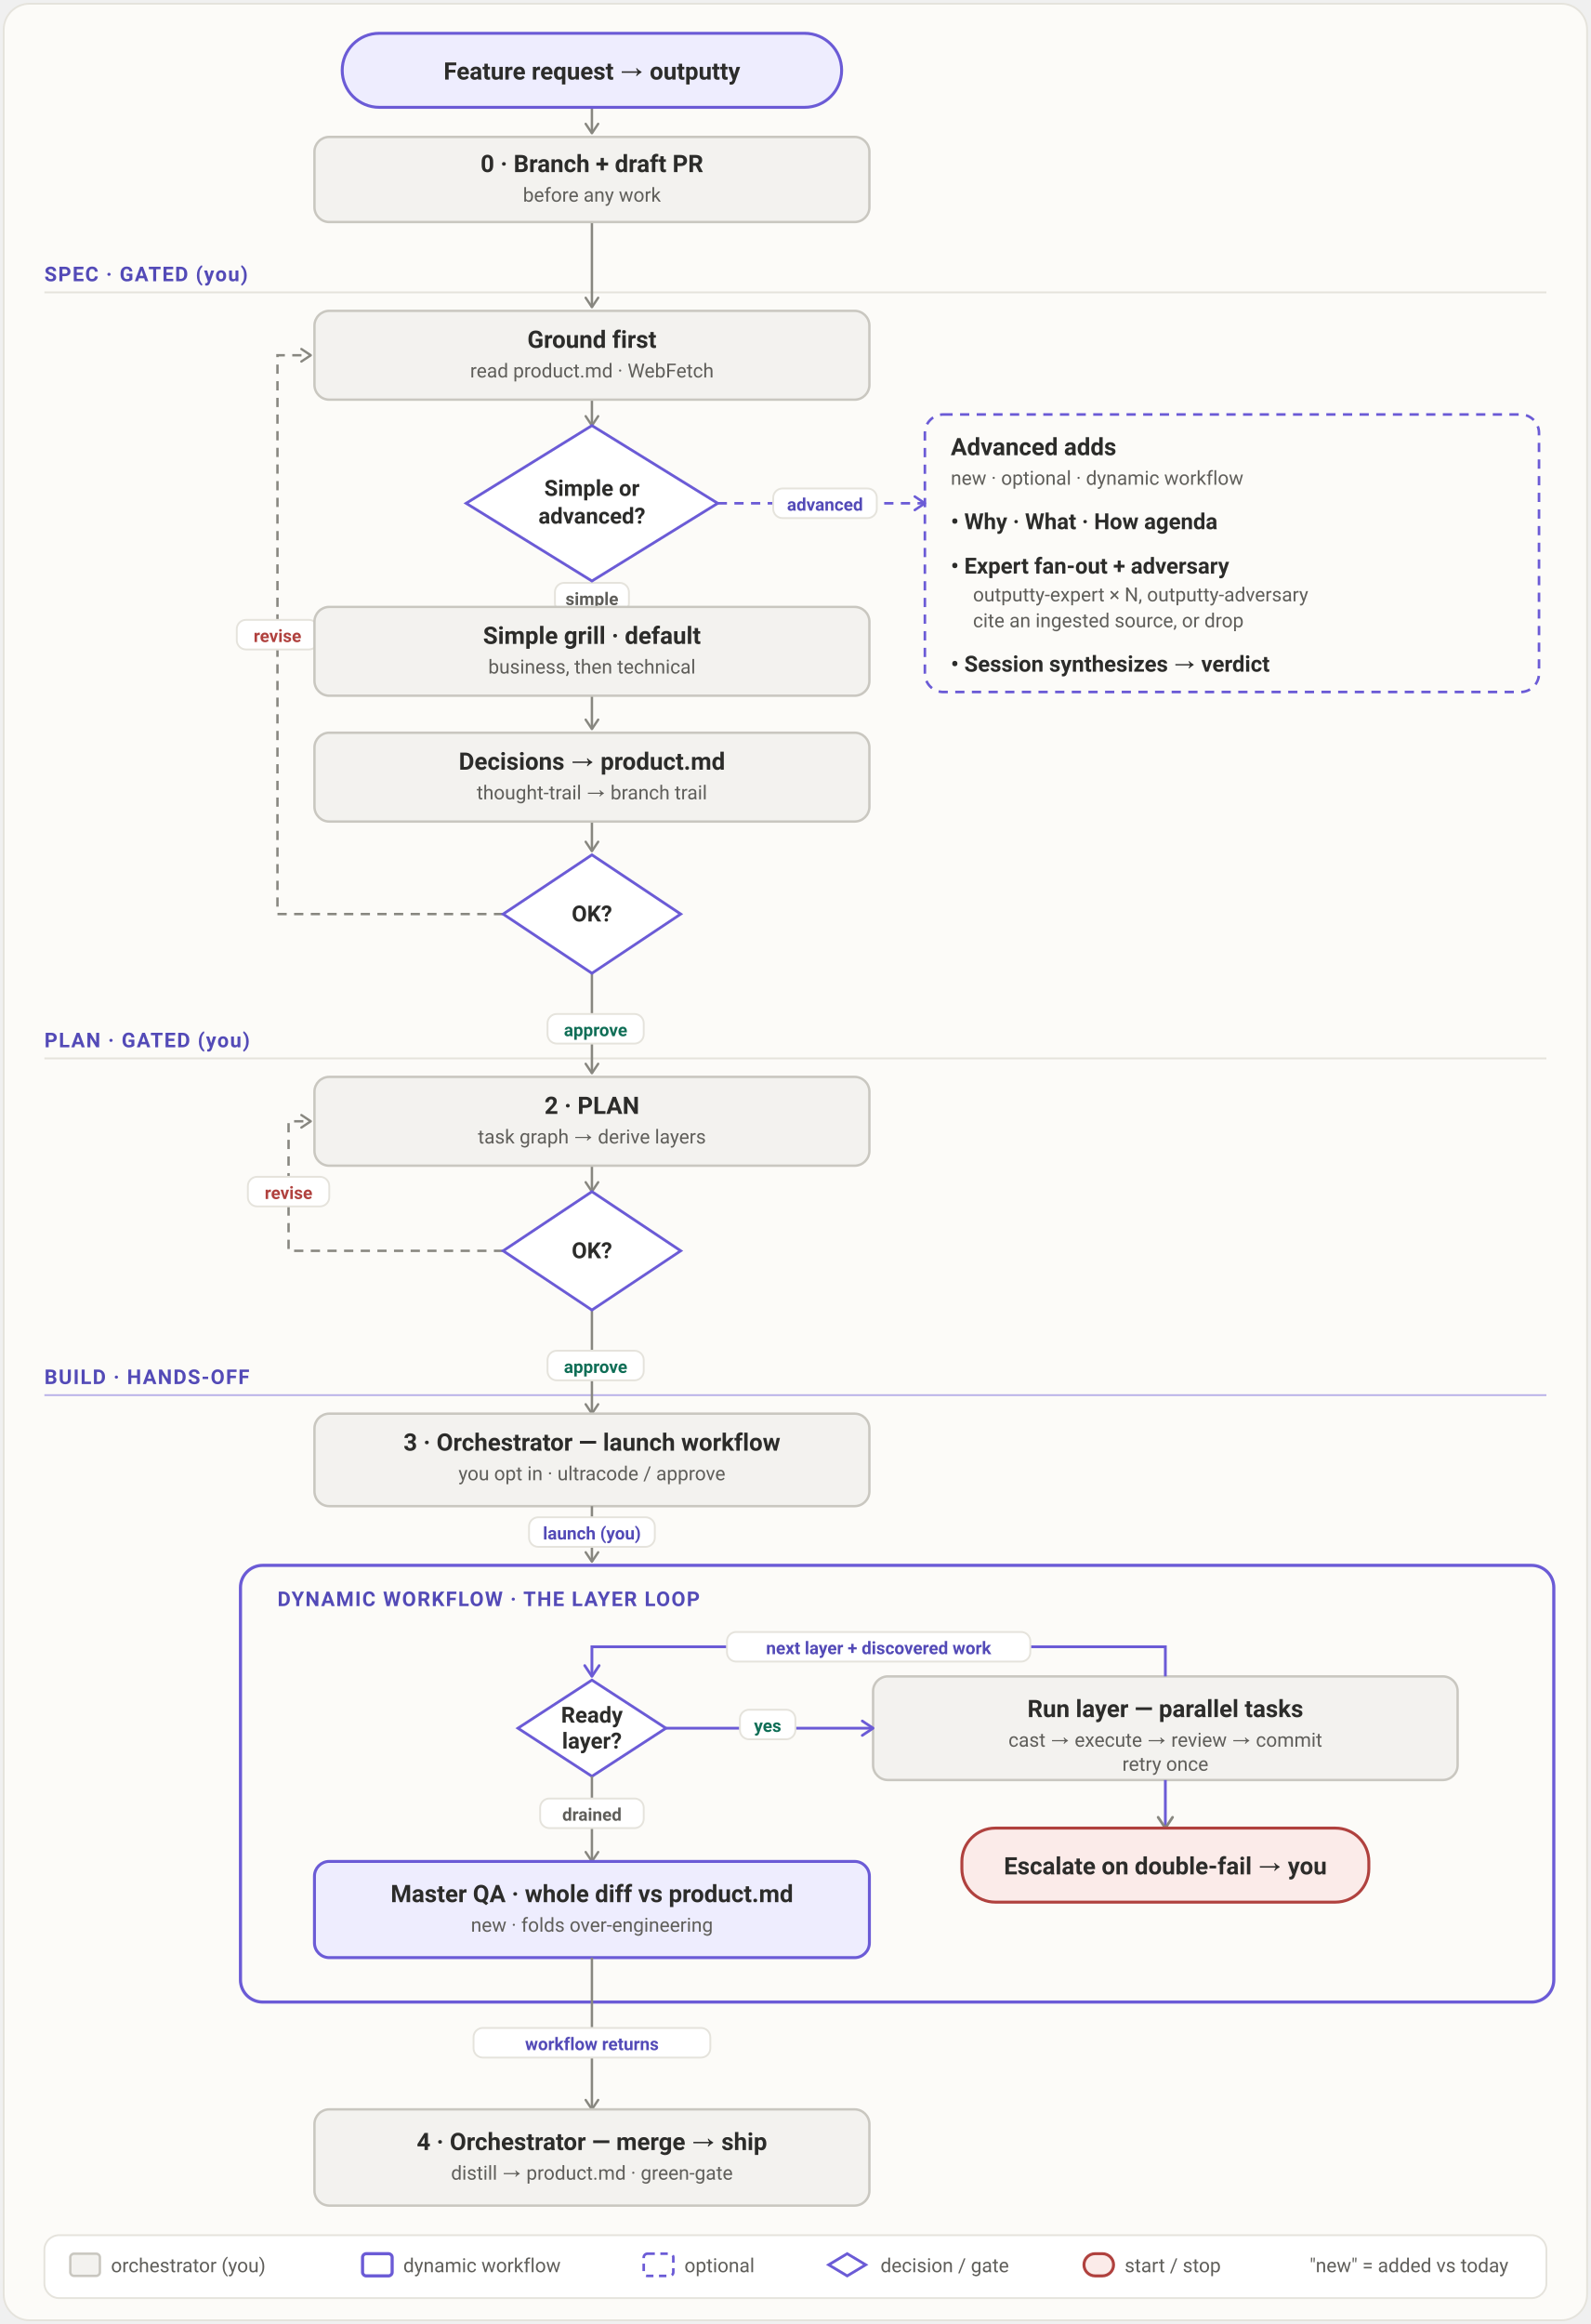
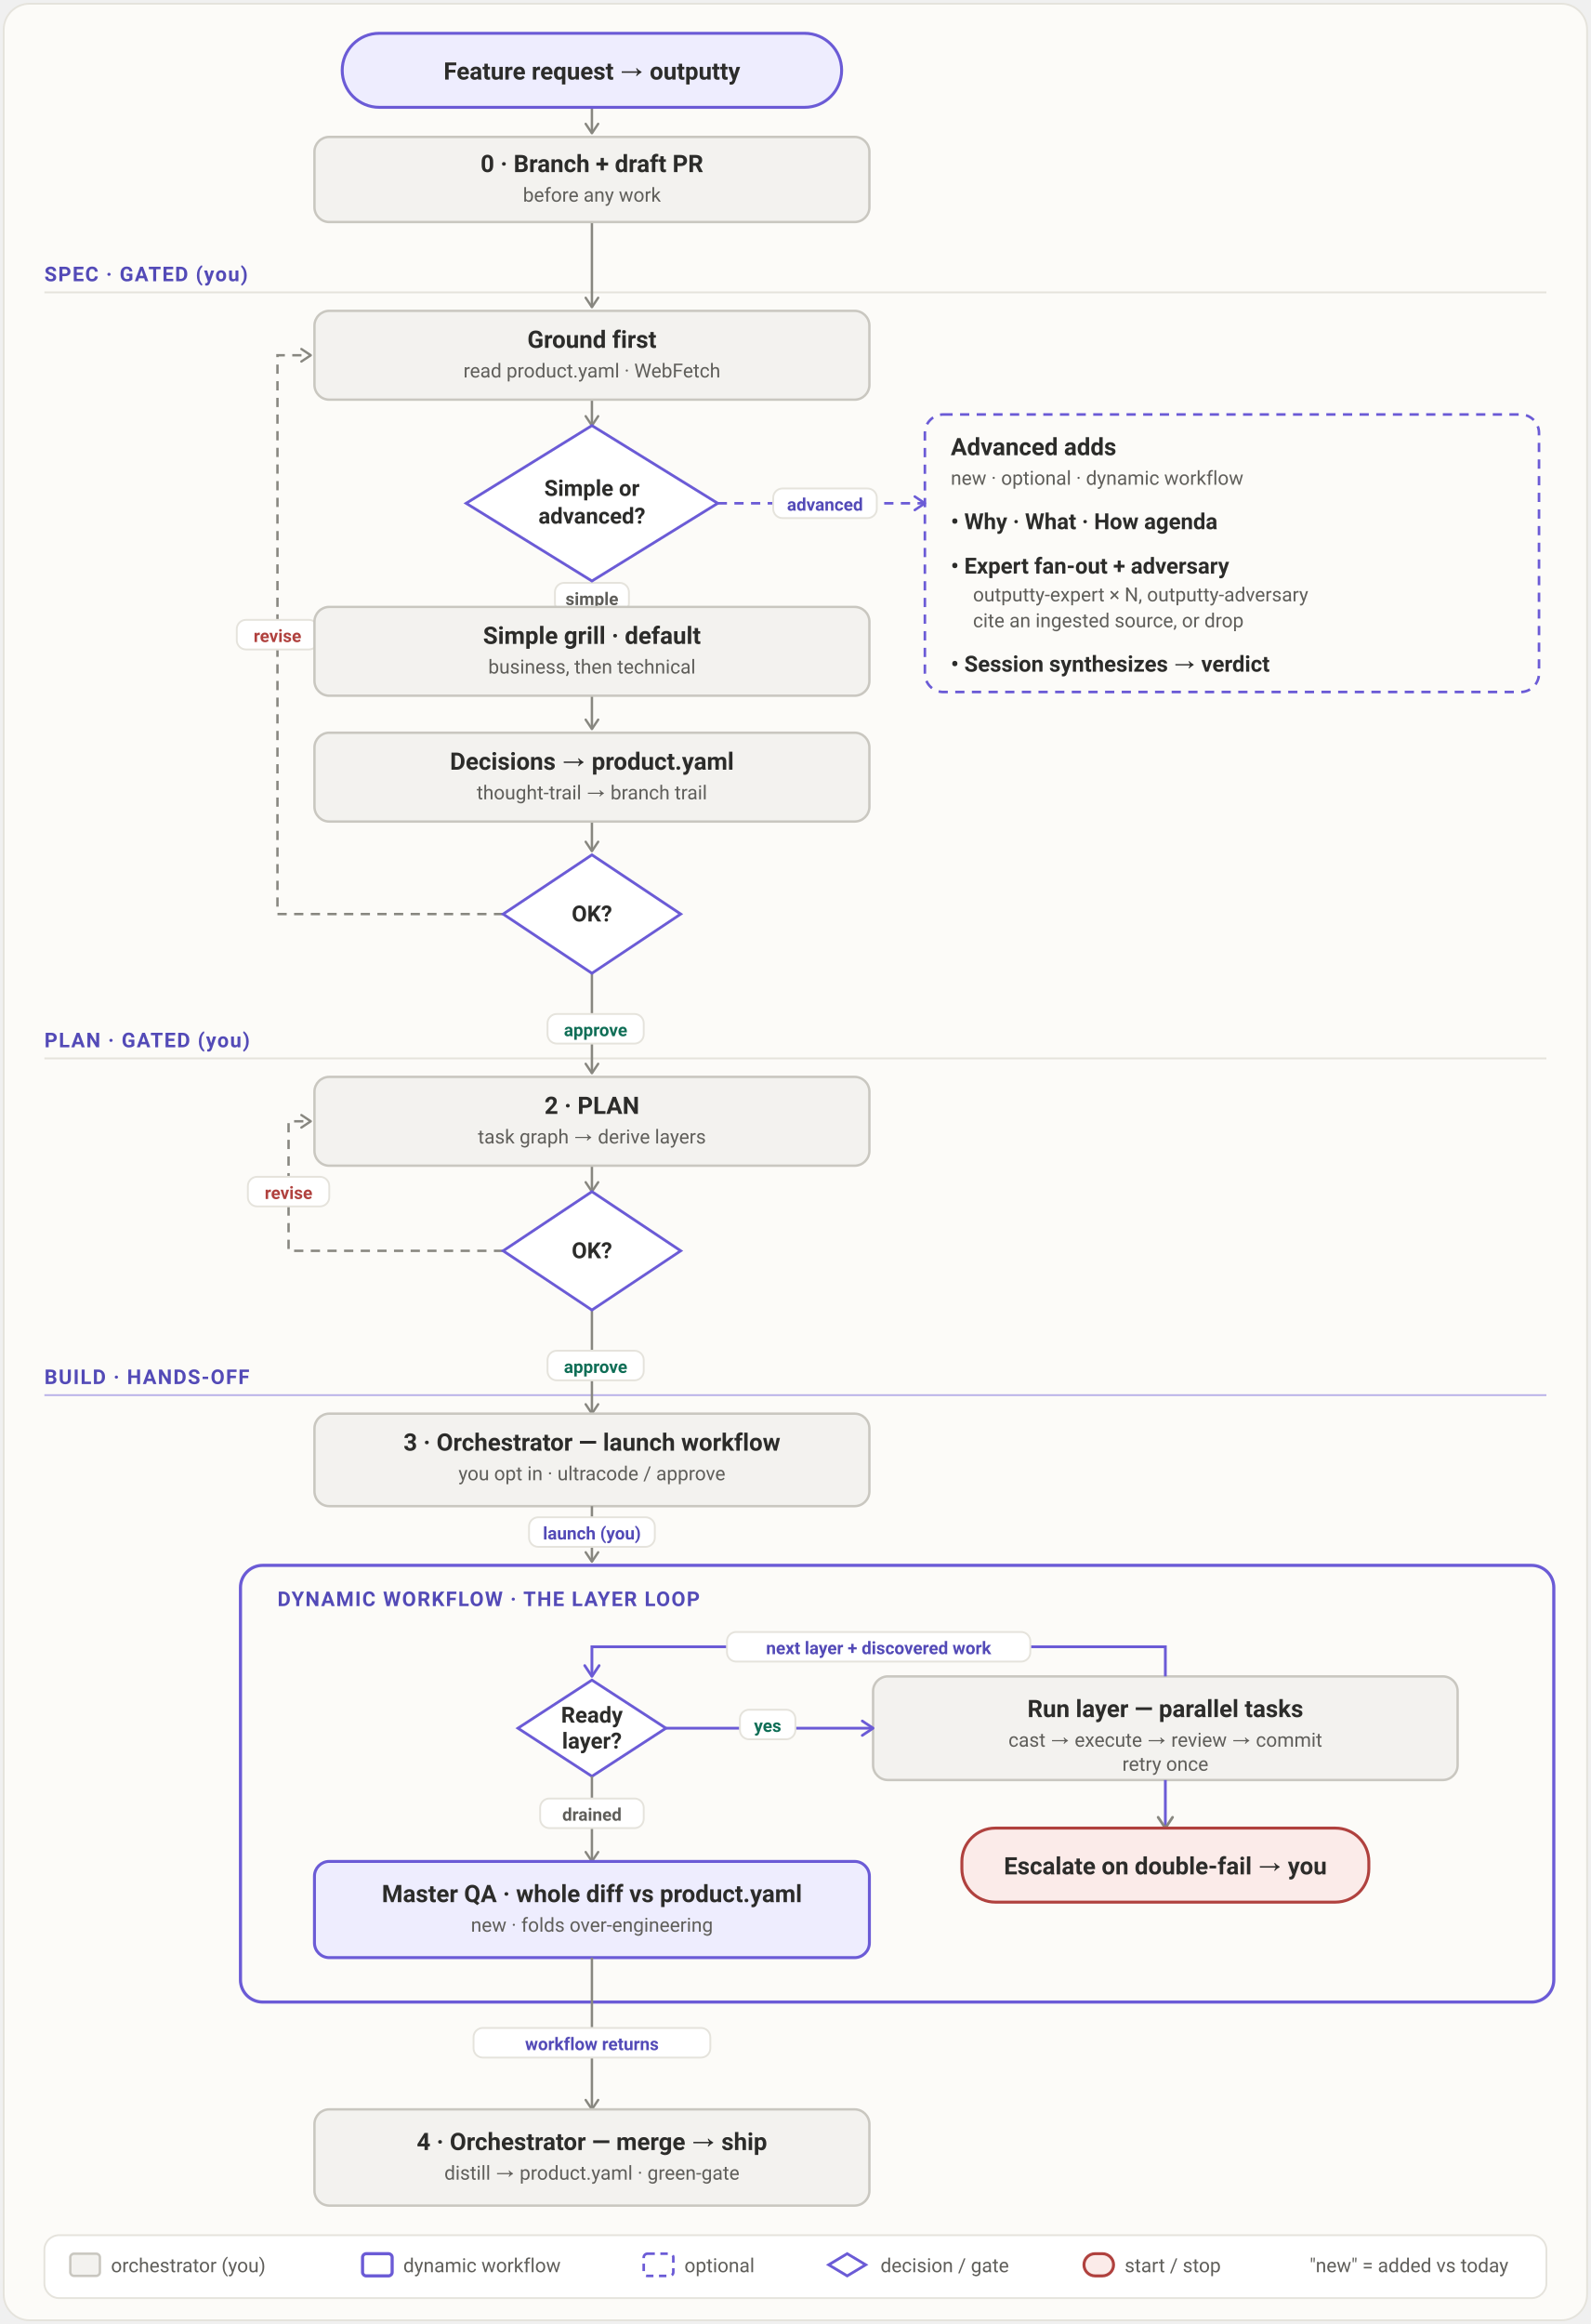
<svg xmlns="http://www.w3.org/2000/svg" width="100%" viewBox="0 0 860 1256" role="img" aria-labelledby="t d">
  <style>
  text{font-family:"Anthropic Sans",system-ui,-apple-system,"Segoe UI",Roboto,Helvetica,Arial,sans-serif}
  .th{font-size:13px;font-weight:600;fill:#2C2C2A}
  .t{font-size:12px;font-weight:600;fill:#2C2C2A}
  .ts{font-size:10.5px;font-weight:400;fill:#5F5E5A}
  .band{font-size:11px;font-weight:700;fill:#534AB7;letter-spacing:.06em}
  .chip{font-size:9.5px;font-weight:700;text-anchor:middle}
  .nbox{fill:#F3F2EF;stroke:#C9C7C0;stroke-width:1.3}
  .abox{fill:#EEEDFE;stroke:#6B5BD6;stroke-width:1.6}
  .term{fill:#EEEDFE;stroke:#6B5BD6;stroke-width:1.6}
  .stop{fill:#FBEBE9;stroke:#B0413E;stroke-width:1.6}
  .wfc{fill:none;stroke:#6B5BD6;stroke-width:1.7}
  .opt{fill:none;stroke:#6B5BD6;stroke-width:1.4;stroke-dasharray:5 4}
  .dia{fill:#FFFFFF;stroke:#6B5BD6;stroke-width:1.5}
  .loop{fill:none;stroke:#6B5BD6;stroke-width:1.5}
</style>
  <defs>
    <marker id="arrow" viewBox="0 0 10 10" refX="8" refY="5" markerWidth="6.5" markerHeight="6.5" orient="auto-start-reverse">
      <path d="M2 1L8 5L2 9" fill="none" stroke="#888780" stroke-width="1.5" stroke-linecap="round" stroke-linejoin="round" />
    </marker>
    <marker id="arrowp" viewBox="0 0 10 10" refX="8" refY="5" markerWidth="6.5" markerHeight="6.5" orient="auto-start-reverse">
      <path d="M2 1L8 5L2 9" fill="none" stroke="#6B5BD6" stroke-width="1.5" stroke-linecap="round" stroke-linejoin="round" />
    </marker>
  </defs>
  <rect x="2" y="2" width="856" height="1252" rx="14" fill="#FCFBF8" stroke="#E5E3DC" />
  <text class="band" x="24" y="152">SPEC · GATED (you)</text>
  <line x1="24" y1="158" x2="836" y2="158" stroke="#E5E3DC" stroke-width="1" />
  <text class="band" x="24" y="566">PLAN · GATED (you)</text>
  <line x1="24" y1="572" x2="836" y2="572" stroke="#E5E3DC" stroke-width="1" />
  <text class="band" x="24" y="748">BUILD · HANDS-OFF</text>
  <line x1="24" y1="754" x2="836" y2="754" stroke="#6B5BD6" stroke-width="1" stroke-opacity="0.45" />
  <line x1="320" y1="58" x2="320" y2="72" stroke="#888780" stroke-width="1.3" marker-end="url(#arrow)" />
  <line x1="320" y1="120" x2="320" y2="166" stroke="#888780" stroke-width="1.3" marker-end="url(#arrow)" />
  <line x1="320" y1="216" x2="320" y2="230" stroke="#888780" stroke-width="1.3" marker-end="url(#arrow)" />
  <line x1="320" y1="314" x2="320" y2="328" stroke="#888780" stroke-width="1.3" marker-end="url(#arrow)" />
  <line x1="320" y1="376" x2="320" y2="394" stroke="#888780" stroke-width="1.3" marker-end="url(#arrow)" />
  <line x1="320" y1="444" x2="320" y2="460" stroke="#888780" stroke-width="1.3" marker-end="url(#arrow)" />
  <line x1="320" y1="526" x2="320" y2="580" stroke="#888780" stroke-width="1.3" marker-end="url(#arrow)" />
  <line x1="320" y1="630" x2="320" y2="644" stroke="#888780" stroke-width="1.3" marker-end="url(#arrow)" />
  <line x1="320" y1="708" x2="320" y2="764" stroke="#888780" stroke-width="1.3" marker-end="url(#arrow)" />
  <path d="M388,272 L500,272" fill="none" stroke="#6B5BD6" stroke-width="1.4" stroke-dasharray="5 4" marker-end="url(#arrowp)" />
  <path d="M272,494 L150,494 L150,192 L168,192" fill="none" stroke="#888780" stroke-width="1.3" stroke-dasharray="5 4" marker-end="url(#arrow)" />
  <path d="M272,676 L156,676 L156,606 L168,606" fill="none" stroke="#888780" stroke-width="1.3" stroke-dasharray="5 4" marker-end="url(#arrow)" />
  <rect x="300" y="315" width="40" height="16" rx="5" fill="#FFFFFF" stroke="#E5E3DC" />
  <text class="chip" x="320" y="327" fill="#5F5E5A">simple</text>
  <rect x="418" y="264" width="56" height="16" rx="5" fill="#FFFFFF" stroke="#E5E3DC" />
  <text class="chip" x="446" y="276" fill="#534AB7">advanced</text>
  <rect x="296" y="548" width="52" height="16" rx="5" fill="#FFFFFF" stroke="#E5E3DC" />
  <text class="chip" x="322" y="560" fill="#0F6E56">approve</text>
  <rect x="128" y="335" width="44" height="16" rx="5" fill="#FFFFFF" stroke="#E5E3DC" />
  <text class="chip" x="150" y="347" fill="#B0413E">revise</text>
  <rect x="296" y="730" width="52" height="16" rx="5" fill="#FFFFFF" stroke="#E5E3DC" />
  <text class="chip" x="322" y="742" fill="#0F6E56">approve</text>
  <rect x="134" y="636" width="44" height="16" rx="5" fill="#FFFFFF" stroke="#E5E3DC" />
  <text class="chip" x="156" y="648" fill="#B0413E">revise</text>
  <rect class="term" x="185" y="18" width="270" height="40" rx="20" />
  <text class="th" x="320" y="43" text-anchor="middle">Feature request → outputty</text>
  <rect class="nbox" x="170" y="74" width="300" height="46" rx="8" />
  <text class="th" x="320" y="93" text-anchor="middle">0 · Branch + draft PR</text>
  <text class="ts" x="320" y="109" text-anchor="middle">before any work</text>
  <rect class="nbox" x="170" y="168" width="300" height="48" rx="8" />
  <text class="th" x="320" y="188" text-anchor="middle">Ground first</text>
-   <text class="ts" x="320" y="204" text-anchor="middle">read product.md · WebFetch</text>
+   <text class="ts" x="320" y="204" text-anchor="middle">read product.yaml · WebFetch</text>
  <polygon class="dia" points="320,230 388,272 320,314 252,272" />
  <text class="t" x="320" y="268" text-anchor="middle">Simple or</text>
  <text class="t" x="320" y="283" text-anchor="middle">advanced?</text>
  <rect class="nbox" x="170" y="328" width="300" height="48" rx="8" />
  <text class="th" x="320" y="348" text-anchor="middle">Simple grill · default</text>
  <text class="ts" x="320" y="364" text-anchor="middle">business, then technical</text>
  <rect class="opt" x="500" y="224" width="332" height="150" rx="10" />
  <text class="th" x="514" y="246" fill="#3C3489">Advanced adds</text>
  <text class="ts" x="514" y="262" fill="#534AB7">new · optional · dynamic workflow</text>
  <text class="t" x="514" y="286">• Why · What · How agenda</text>
  <text class="t" x="514" y="310">• Expert fan-out + adversary</text>
  <text class="ts" x="526" y="325">outputty-expert × N, outputty-adversary</text>
  <text class="ts" x="526" y="339">cite an ingested source, or drop</text>
  <text class="t" x="514" y="363">• Session synthesizes → verdict</text>
  <rect class="nbox" x="170" y="396" width="300" height="48" rx="8" />
-   <text class="th" x="320" y="416" text-anchor="middle">Decisions → product.md</text>
+   <text class="th" x="320" y="416" text-anchor="middle">Decisions → product.yaml</text>
  <text class="ts" x="320" y="432" text-anchor="middle">thought-trail → branch trail</text>
  <polygon class="dia" points="320,462 368,494 320,526 272,494" />
  <text class="t" x="320" y="498" text-anchor="middle">OK?</text>
  <rect class="nbox" x="170" y="582" width="300" height="48" rx="8" />
  <text class="th" x="320" y="602" text-anchor="middle">2 · PLAN</text>
  <text class="ts" x="320" y="618" text-anchor="middle">task graph → derive layers</text>
  <polygon class="dia" points="320,644 368,676 320,708 272,676" />
  <text class="t" x="320" y="680" text-anchor="middle">OK?</text>
  <rect class="nbox" x="170" y="764" width="300" height="50" rx="8" />
  <text class="th" x="320" y="784" text-anchor="middle">3 · Orchestrator — launch workflow</text>
  <text class="ts" x="320" y="800" text-anchor="middle">you opt in · ultracode / approve</text>
  <line x1="320" y1="814" x2="320" y2="844" stroke="#888780" stroke-width="1.3" marker-end="url(#arrow)" />
  <rect x="286" y="820" width="68" height="16" rx="5" fill="#FFFFFF" stroke="#E5E3DC" />
  <text class="chip" x="320" y="832" fill="#534AB7">launch (you)</text>
  <rect class="wfc" x="130" y="846" width="710" height="236" rx="12" />
  <text class="band" x="150" y="868">DYNAMIC WORKFLOW · THE LAYER LOOP</text>
  <polygon class="dia" points="320,908 360,934 320,960 280,934" />
  <text class="t" x="320" y="931" text-anchor="middle">Ready</text>
  <text class="t" x="320" y="945" text-anchor="middle">layer?</text>
  <rect class="nbox" x="472" y="906" width="316" height="56" rx="8" />
  <text class="th" x="630" y="928" text-anchor="middle">Run layer — parallel tasks</text>
  <text class="ts" x="630" y="944" text-anchor="middle">cast → execute → review → commit</text>
  <text class="ts" x="630" y="957" text-anchor="middle">retry once</text>
  <path d="M360,934 L472,934" class="loop" marker-end="url(#arrowp)" />
  <rect x="400" y="924" width="30" height="16" rx="5" fill="#FFFFFF" stroke="#E5E3DC" />
  <text class="chip" x="415" y="936" fill="#0F6E56">yes</text>
  <path d="M630,906 L630,890 L320,890 L320,906" class="loop" marker-end="url(#arrowp)" />
  <rect x="393" y="882" width="164" height="16" rx="5" fill="#FFFFFF" stroke="#E5E3DC" />
  <text class="chip" x="475" y="894" fill="#534AB7">next layer + discovered work</text>
  <line x1="320" y1="960" x2="320" y2="1006" stroke="#888780" stroke-width="1.3" marker-end="url(#arrow)" />
  <rect x="292" y="972" width="56" height="16" rx="5" fill="#FFFFFF" stroke="#E5E3DC" />
  <text class="chip" x="320" y="984" fill="#5F5E5A">drained</text>
  <rect class="abox" x="170" y="1006" width="300" height="52" rx="8" />
-   <text class="th" x="320" y="1028" text-anchor="middle">Master QA · whole diff vs product.md</text>
+   <text class="th" x="320" y="1028" text-anchor="middle">Master QA · whole diff vs product.yaml</text>
  <text class="ts" x="320" y="1044" text-anchor="middle">new · folds over-engineering</text>
  <path d="M630,962 L630,988" class="loop" stroke="#B0413E" marker-end="url(#arrow)" />
  <rect class="stop" x="520" y="988" width="220" height="40" rx="18" />
  <text class="th" x="630" y="1013" text-anchor="middle">Escalate on double-fail → you</text>
  <line x1="320" y1="1058" x2="320" y2="1140" stroke="#888780" stroke-width="1.3" marker-end="url(#arrow)" />
  <rect x="256" y="1096" width="128" height="16" rx="5" fill="#FFFFFF" stroke="#E5E3DC" />
  <text class="chip" x="320" y="1108" fill="#534AB7">workflow returns</text>
  <rect class="nbox" x="170" y="1140" width="300" height="52" rx="8" />
  <text class="th" x="320" y="1162" text-anchor="middle">4 · Orchestrator — merge → ship</text>
-   <text class="ts" x="320" y="1178" text-anchor="middle">distill → product.md · green-gate</text>
+   <text class="ts" x="320" y="1178" text-anchor="middle">distill → product.yaml · green-gate</text>
  <rect x="24" y="1208" width="812" height="34" rx="8" fill="#FFFFFF" stroke="#E5E3DC" />
  <rect x="38" y="1218" width="16" height="12" rx="2" fill="#F3F2EF" stroke="#C9C7C0" stroke-width="1.3" />
  <text class="ts" x="60" y="1228" fill="#3A3A37">orchestrator (you)</text>
  <rect x="196" y="1218" width="16" height="12" rx="2" fill="none" stroke="#6B5BD6" stroke-width="1.7" />
  <text class="ts" x="218" y="1228" fill="#3A3A37">dynamic workflow</text>
  <rect x="348" y="1218" width="16" height="12" rx="2" fill="none" stroke="#6B5BD6" stroke-width="1.4" stroke-dasharray="4 3" />
  <text class="ts" x="370" y="1228" fill="#3A3A37">optional</text>
  <polygon points="458,1218 468,1224 458,1230 448,1224" fill="#FFFFFF" stroke="#6B5BD6" stroke-width="1.5" />
  <text class="ts" x="476" y="1228" fill="#3A3A37">decision / gate</text>
  <rect x="586" y="1218" width="16" height="12" rx="6" fill="#FBEBE9" stroke="#B0413E" stroke-width="1.6" />
  <text class="ts" x="608" y="1228" fill="#3A3A37">start / stop</text>
  <text class="ts" x="708" y="1228" fill="#3A3A37">"new" = added vs today</text>
</svg>
